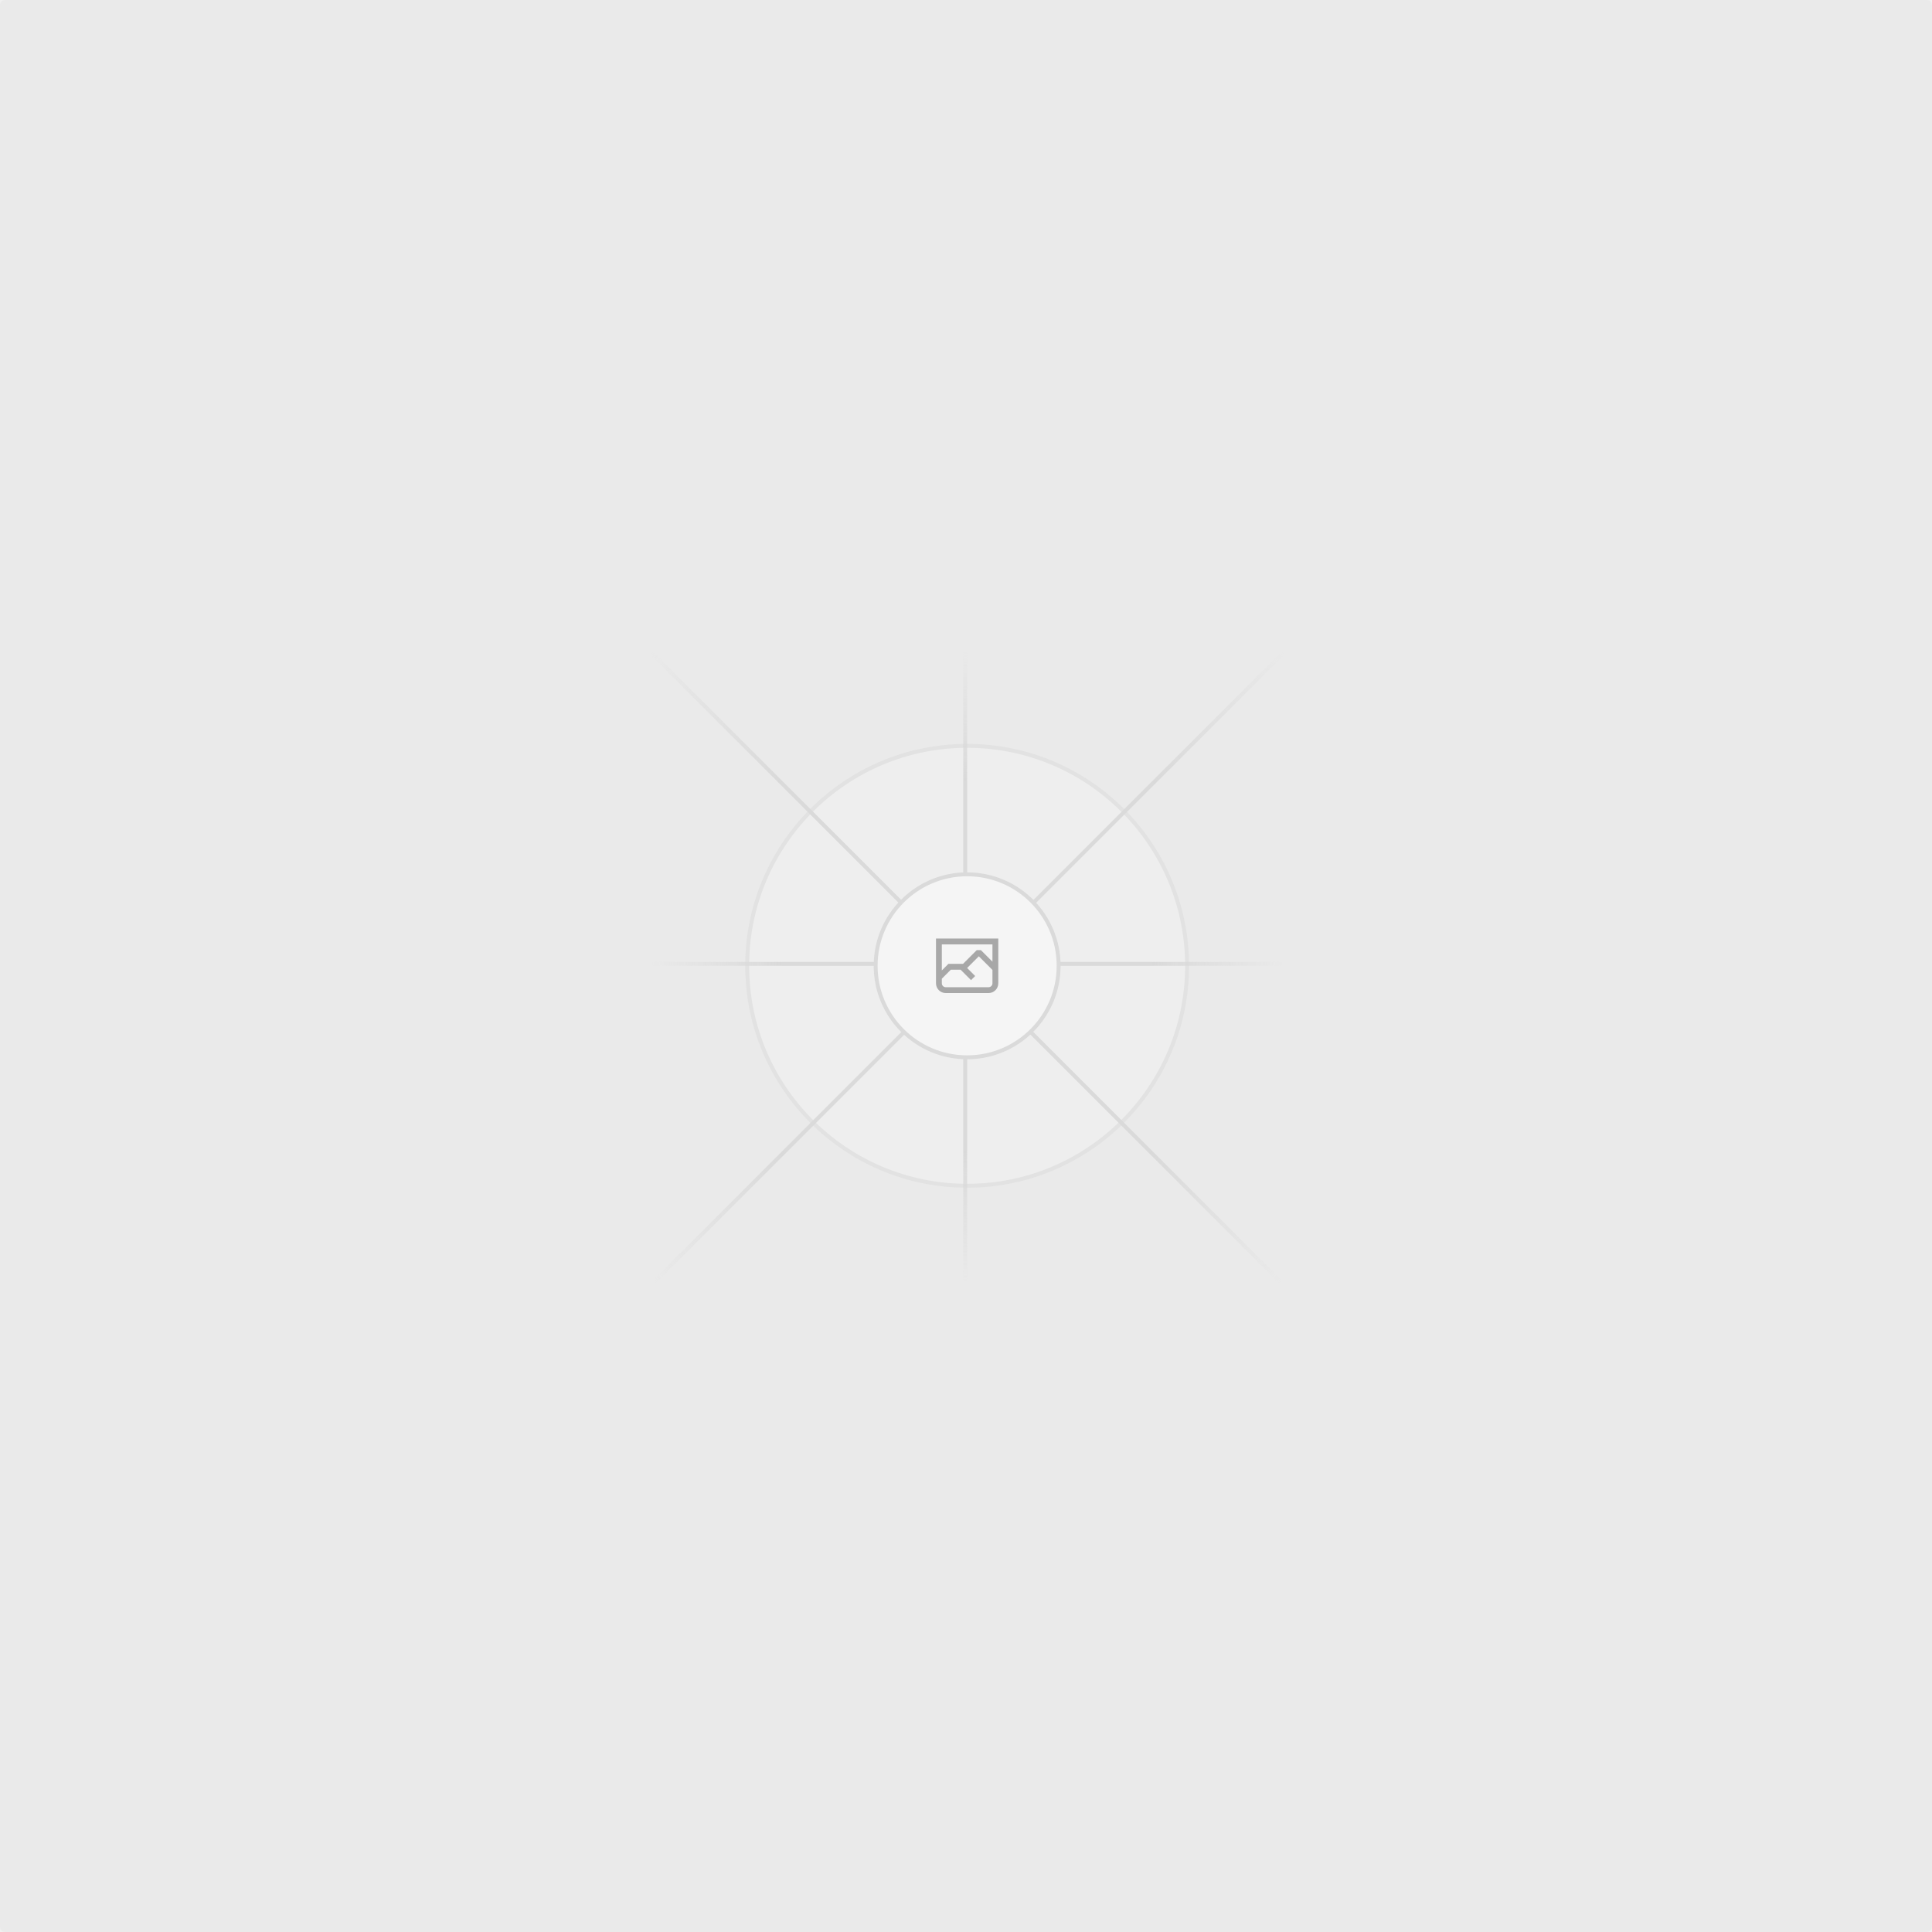
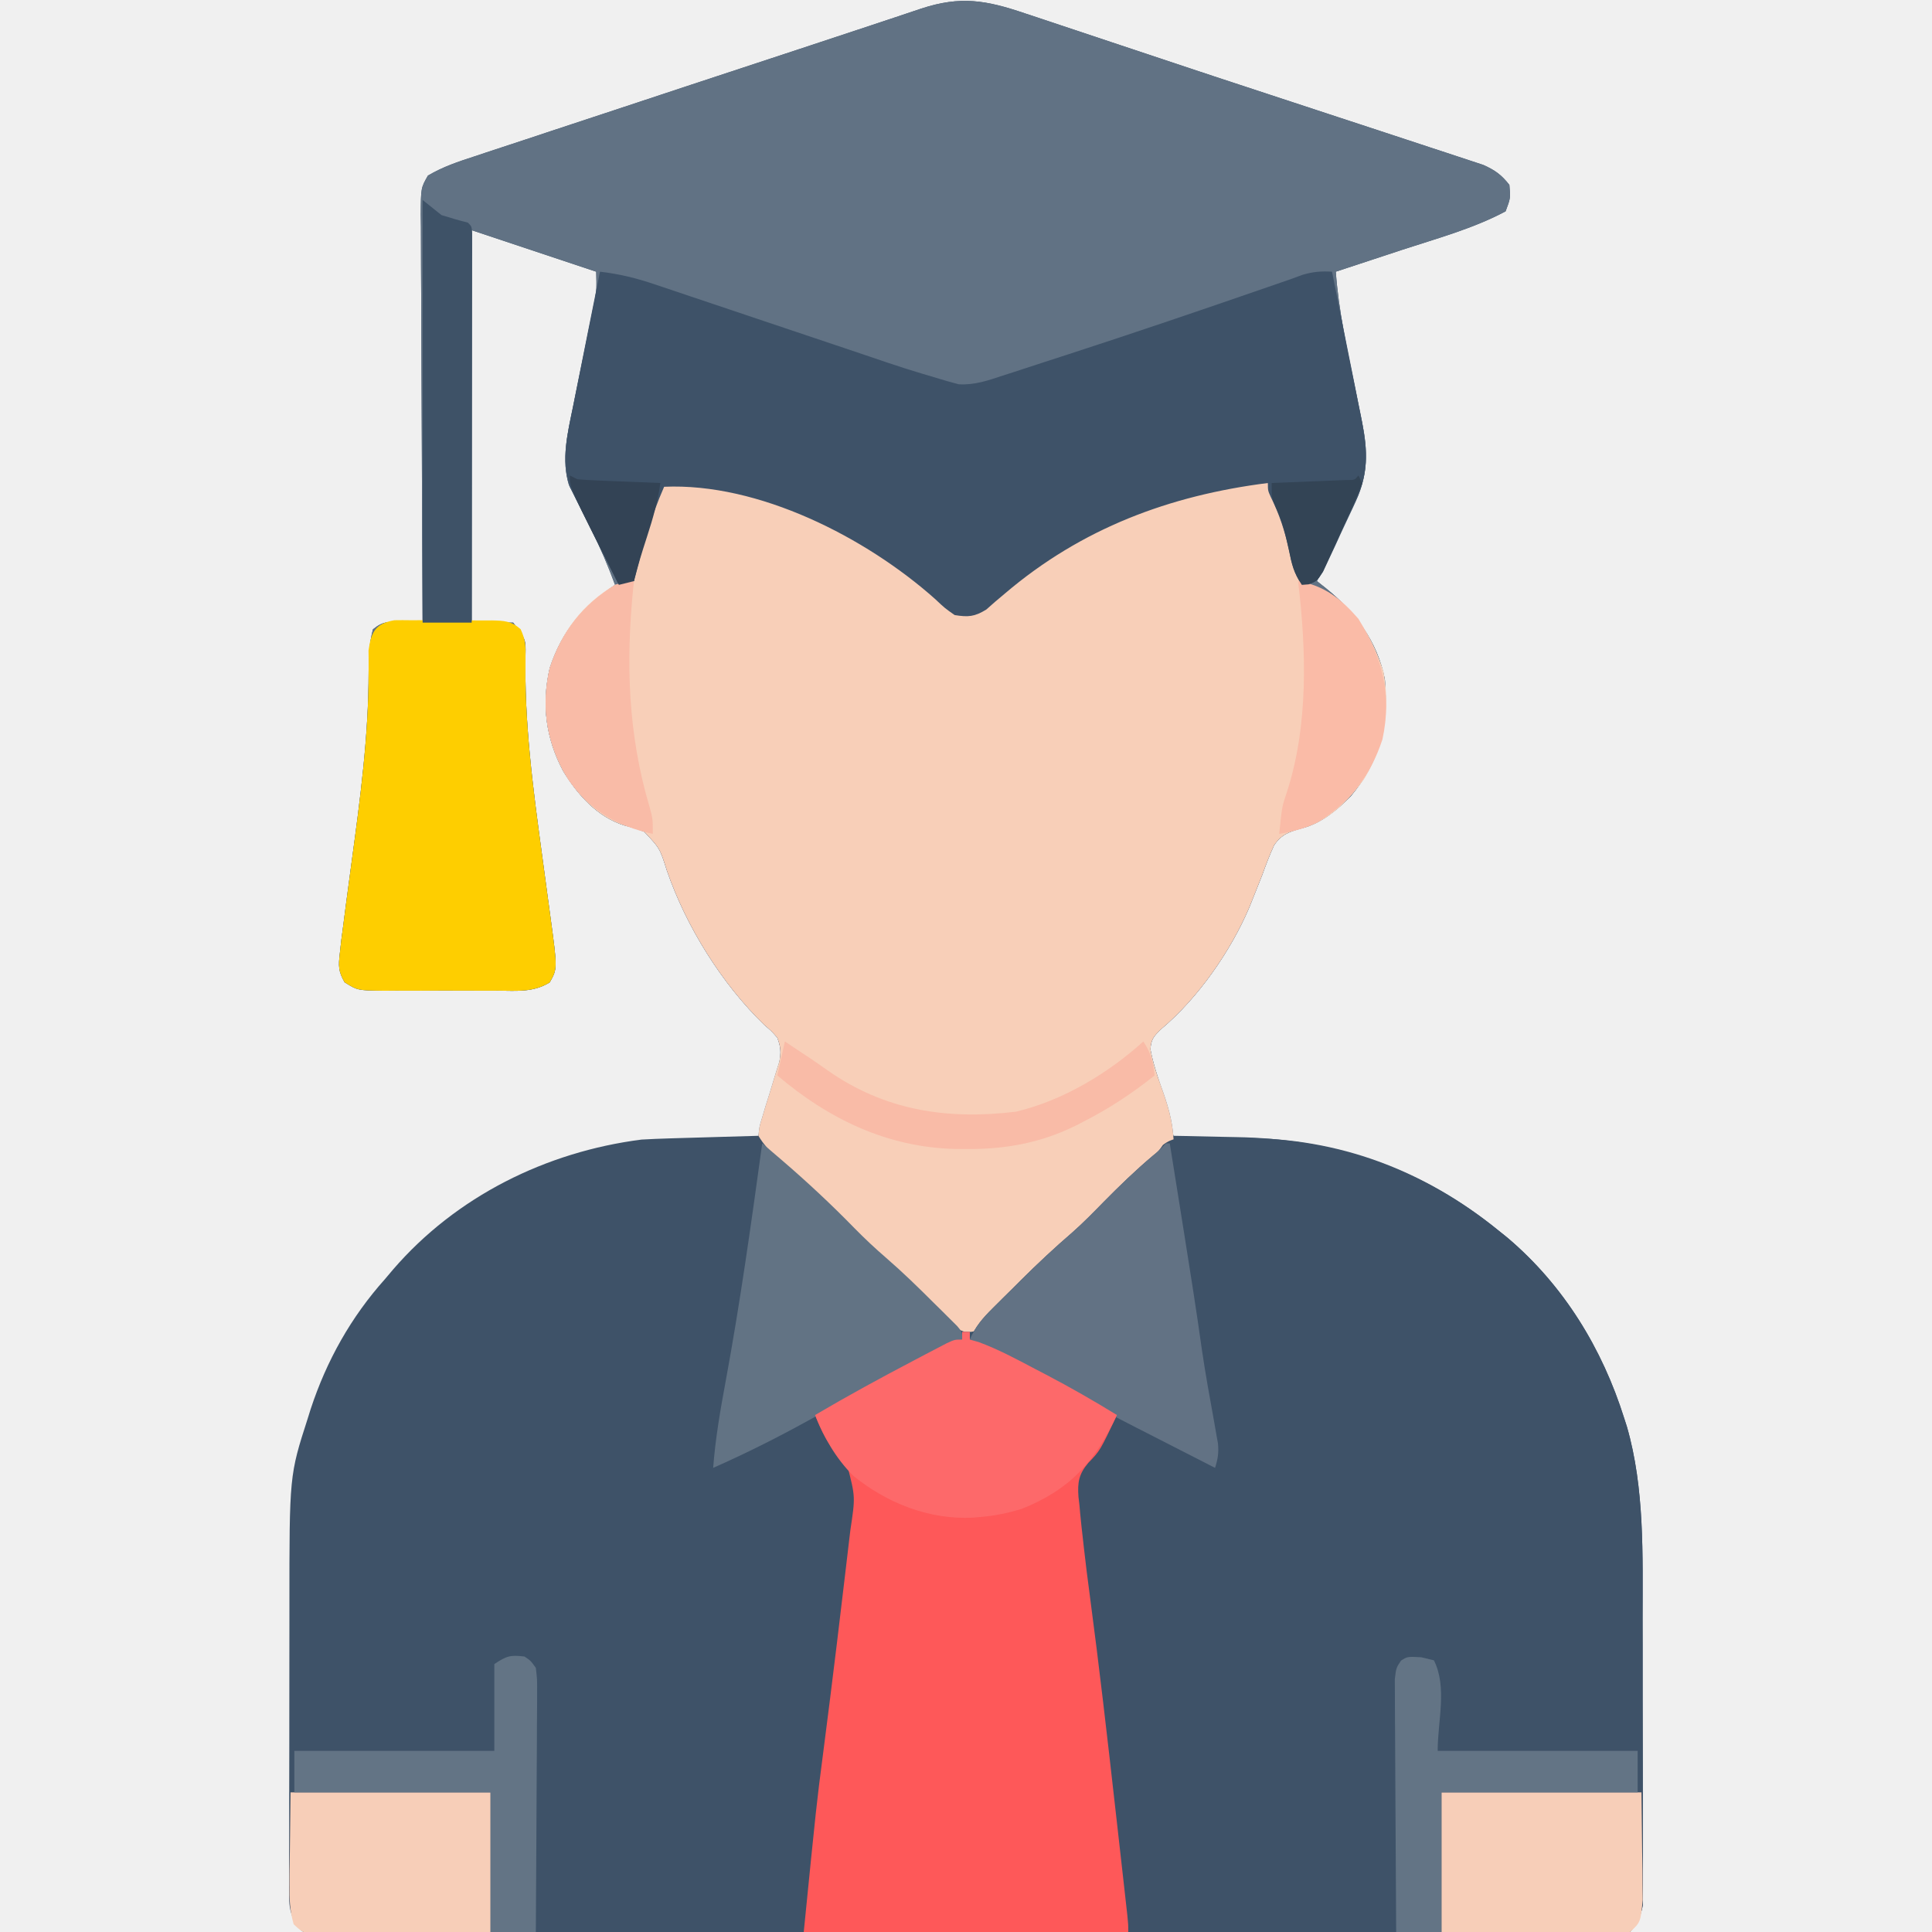
- <svg xmlns="http://www.w3.org/2000/svg" width="1200" height="1200" fill="none">
-   <rect width="1200" height="1200" fill="#EAEAEA" rx="3" />
-   <g opacity=".5">
-     <g opacity=".5">
-       <path fill="#FAFAFA" d="M600.709 736.5c-75.454 0-136.621-61.167-136.621-136.62 0-75.454 61.167-136.621 136.621-136.621 75.453 0 136.62 61.167 136.62 136.621 0 75.453-61.167 136.62-136.62 136.62Z" />
-       <path stroke="#C9C9C9" stroke-width="2.418" d="M600.709 736.5c-75.454 0-136.621-61.167-136.621-136.62 0-75.454 61.167-136.621 136.621-136.621 75.453 0 136.62 61.167 136.62 136.621 0 75.453-61.167 136.62-136.62 136.62Z" />
-     </g>
-     <path stroke="url(#a)" stroke-width="2.418" d="M0-1.209h553.581" transform="scale(1 -1) rotate(45 1163.11 91.165)" />
-     <path stroke="url(#b)" stroke-width="2.418" d="M404.846 598.671h391.726" />
-     <path stroke="url(#c)" stroke-width="2.418" d="M599.5 795.742V404.017" />
-     <path stroke="url(#d)" stroke-width="2.418" d="m795.717 796.597-391.441-391.44" />
-     <path fill="#fff" d="M600.709 656.704c-31.384 0-56.825-25.441-56.825-56.824 0-31.384 25.441-56.825 56.825-56.825 31.383 0 56.824 25.441 56.824 56.825 0 31.383-25.441 56.824-56.824 56.824Z" />
-     <g clip-path="url(#e)">
-       <path fill="#666" fill-rule="evenodd" d="M616.426 586.58h-31.434v16.176l3.553-3.554.531-.531h9.068l.074-.074 8.463-8.463h2.565l7.18 7.181V586.58Zm-15.715 14.654 3.698 3.699 1.283 1.282-2.565 2.565-1.282-1.283-5.2-5.199h-6.066l-5.514 5.514-.073.073v2.876a2.418 2.418 0 0 0 2.418 2.418h26.598a2.418 2.418 0 0 0 2.418-2.418v-8.317l-8.463-8.463-7.181 7.181-.071.072Zm-19.347 5.442v4.085a6.045 6.045 0 0 0 6.046 6.045h26.598a6.044 6.044 0 0 0 6.045-6.045v-7.108l1.356-1.355-1.282-1.283-.074-.073v-17.989h-38.689v23.43l-.146.146.146.147Z" clip-rule="evenodd" />
-     </g>
-     <path stroke="#C9C9C9" stroke-width="2.418" d="M600.709 656.704c-31.384 0-56.825-25.441-56.825-56.824 0-31.384 25.441-56.825 56.825-56.825 31.383 0 56.824 25.441 56.824 56.825 0 31.383-25.441 56.824-56.824 56.824Z" />
-   </g>
-   <defs>
-     <linearGradient id="a" x1="554.061" x2="-.48" y1=".083" y2=".087" gradientUnits="userSpaceOnUse">
-       <stop stop-color="#C9C9C9" stop-opacity="0" />
-       <stop offset=".208" stop-color="#C9C9C9" />
-       <stop offset=".792" stop-color="#C9C9C9" />
-       <stop offset="1" stop-color="#C9C9C9" stop-opacity="0" />
-     </linearGradient>
-     <linearGradient id="b" x1="796.912" x2="404.507" y1="599.963" y2="599.965" gradientUnits="userSpaceOnUse">
-       <stop stop-color="#C9C9C9" stop-opacity="0" />
-       <stop offset=".208" stop-color="#C9C9C9" />
-       <stop offset=".792" stop-color="#C9C9C9" />
-       <stop offset="1" stop-color="#C9C9C9" stop-opacity="0" />
-     </linearGradient>
-     <linearGradient id="c" x1="600.792" x2="600.794" y1="403.677" y2="796.082" gradientUnits="userSpaceOnUse">
-       <stop stop-color="#C9C9C9" stop-opacity="0" />
-       <stop offset=".208" stop-color="#C9C9C9" />
-       <stop offset=".792" stop-color="#C9C9C9" />
-       <stop offset="1" stop-color="#C9C9C9" stop-opacity="0" />
-     </linearGradient>
-     <linearGradient id="d" x1="404.85" x2="796.972" y1="403.903" y2="796.02" gradientUnits="userSpaceOnUse">
-       <stop stop-color="#C9C9C9" stop-opacity="0" />
-       <stop offset=".208" stop-color="#C9C9C9" />
-       <stop offset=".792" stop-color="#C9C9C9" />
-       <stop offset="1" stop-color="#C9C9C9" stop-opacity="0" />
-     </linearGradient>
-     <clipPath id="e">
-       <path fill="#fff" d="M581.364 580.535h38.689v38.689h-38.689z" />
-     </clipPath>
-   </defs>
+ <svg xmlns="http://www.w3.org/2000/svg" version="1.1" width="512" height="512">
+   <path d="M0 0 C1.14 0.376 2.28 0.753 3.455 1.14 C6.592 2.178 9.725 3.227 12.857 4.281 C16.175 5.395 19.498 6.498 22.82 7.602 C27.089 9.021 31.356 10.442 35.622 11.87 C45.359 15.128 55.108 18.348 64.865 21.545 C70.902 23.523 76.935 25.51 82.968 27.499 C87.188 28.89 91.409 30.278 95.633 31.657 C99.632 32.963 103.628 34.281 107.62 35.607 C109.098 36.096 110.576 36.58 112.056 37.06 C114.088 37.72 116.115 38.394 118.141 39.072 C119.28 39.447 120.42 39.822 121.594 40.208 C124.7 41.587 126.421 42.838 128.512 45.504 C128.824 49.004 128.824 49.004 127.512 52.504 C118.895 57.108 109.207 59.716 99.949 62.754 C98.256 63.313 96.562 63.873 94.869 64.434 C90.752 65.795 86.632 67.151 82.512 68.504 C83.255 78.865 85.488 88.913 87.576 99.069 C88.062 101.444 88.539 103.822 89.016 106.199 C89.241 107.271 89.241 107.271 89.47 108.365 C91.005 116.079 91.185 122.106 87.668 129.41 C87.235 130.325 87.235 130.325 86.794 131.259 C85.881 133.181 84.947 135.092 84.012 137.004 C83.384 138.316 82.758 139.628 82.133 140.941 C80.609 144.137 79.065 147.323 77.512 150.504 C78.684 151.431 78.684 151.431 79.881 152.376 C87.757 158.746 93.509 166.454 95.512 176.504 C96.516 188.503 94.302 198.176 86.496 207.5 C82.909 211.123 78.637 214.715 73.603 215.986 C70.271 216.884 68.143 217.576 66.155 220.5 C64.971 223.091 63.972 225.697 63.012 228.379 C62.258 230.296 61.496 232.21 60.727 234.121 C60.355 235.049 59.984 235.977 59.601 236.933 C54.685 248.537 45.961 261.054 36.262 269.191 C34.294 271.094 33.548 271.863 33.391 274.617 C33.886 277.343 34.663 279.865 35.512 282.504 C36.04 284.457 36.545 286.414 37.048 288.374 C37.844 291.424 38.679 294.463 39.512 297.504 C40.372 297.518 41.233 297.533 42.119 297.548 C45.391 297.61 48.661 297.684 51.932 297.766 C53.333 297.799 54.734 297.827 56.135 297.85 C82.186 298.29 105.097 305.942 125.512 322.504 C126.365 323.191 127.218 323.878 128.098 324.586 C142.952 337.214 153.136 353.873 158.949 372.379 C159.184 373.107 159.419 373.836 159.661 374.586 C164.375 390.93 163.825 408.655 163.812 425.496 C163.816 427.744 163.821 429.992 163.825 432.239 C163.833 436.907 163.833 441.574 163.827 446.242 C163.822 452.221 163.839 458.201 163.862 464.18 C163.876 468.802 163.877 473.425 163.874 478.047 C163.875 480.253 163.88 482.46 163.89 484.666 C163.902 487.736 163.896 490.805 163.884 493.875 C163.892 494.78 163.899 495.686 163.907 496.62 C163.9 497.457 163.893 498.295 163.886 499.158 C163.886 500.243 163.886 500.243 163.886 501.349 C163.366 504.34 162.359 506.093 160.512 508.504 C157.886 509.131 157.886 509.131 154.654 509.133 C153.423 509.146 152.193 509.159 150.926 509.173 C149.553 509.162 148.18 509.151 146.808 509.139 C145.355 509.145 143.903 509.153 142.451 509.162 C138.45 509.183 134.449 509.173 130.448 509.158 C126.137 509.146 121.827 509.164 117.516 509.177 C109.067 509.2 100.618 509.195 92.169 509.18 C85.305 509.169 78.44 509.168 71.576 509.173 C70.112 509.174 70.112 509.174 68.619 509.175 C66.638 509.177 64.656 509.179 62.674 509.18 C44.075 509.194 25.476 509.178 6.877 509.151 C-9.094 509.129 -25.065 509.133 -41.036 509.156 C-59.567 509.182 -78.098 509.193 -96.628 509.178 C-98.603 509.176 -100.578 509.175 -102.552 509.173 C-104.01 509.172 -104.01 509.172 -105.497 509.171 C-112.356 509.166 -119.215 509.174 -126.074 509.185 C-134.429 509.199 -142.783 509.196 -151.138 509.169 C-155.404 509.156 -159.669 509.151 -163.935 509.167 C-167.836 509.182 -171.736 509.174 -175.637 509.147 C-177.052 509.142 -178.467 509.145 -179.883 509.157 C-181.798 509.172 -183.714 509.153 -185.63 509.133 C-186.697 509.132 -187.763 509.131 -188.862 509.131 C-191.488 508.504 -191.488 508.504 -193.331 506.099 C-194.478 503.528 -194.863 501.943 -194.863 499.158 C-194.87 498.321 -194.877 497.483 -194.884 496.62 C-194.876 495.714 -194.868 494.808 -194.861 493.875 C-194.864 492.909 -194.868 491.944 -194.872 490.95 C-194.88 487.757 -194.866 484.564 -194.852 481.371 C-194.851 479.137 -194.852 476.903 -194.853 474.668 C-194.853 469.976 -194.843 465.284 -194.824 460.591 C-194.802 454.628 -194.801 448.666 -194.808 442.703 C-194.811 438.08 -194.805 433.457 -194.795 428.834 C-194.791 426.64 -194.79 424.445 -194.791 422.25 C-194.796 387.483 -194.796 387.483 -189.926 372.379 C-189.67 371.562 -189.415 370.745 -189.152 369.903 C-184.932 357.094 -178.485 345.561 -169.488 335.504 C-168.779 334.665 -168.07 333.826 -167.34 332.961 C-150.607 313.557 -126.781 301.744 -101.488 298.504 C-99.002 298.364 -96.513 298.26 -94.023 298.188 C-93.345 298.167 -92.667 298.146 -91.968 298.125 C-89.829 298.06 -87.69 298.001 -85.551 297.941 C-84.089 297.898 -82.628 297.855 -81.166 297.811 C-77.607 297.704 -74.048 297.603 -70.488 297.504 C-69.452 293.925 -68.437 290.34 -67.426 286.754 C-67.131 285.738 -66.837 284.722 -66.533 283.676 C-66.259 282.696 -65.985 281.716 -65.703 280.707 C-65.447 279.806 -65.19 278.906 -64.926 277.978 C-64.468 275.387 -64.568 273.947 -65.488 271.504 C-66.998 269.781 -66.998 269.781 -68.926 268.129 C-80.179 257.238 -89.647 242.047 -94.737 227.246 C-96.622 221.3 -96.622 221.3 -100.762 216.926 C-103.288 215.969 -103.288 215.969 -105.898 215.297 C-113.156 213.075 -118.44 207.128 -122.27 200.809 C-126.862 192.124 -128.027 183.173 -125.797 173.508 C-122.514 163.603 -117.075 157.257 -108.488 151.504 C-110.326 146.506 -112.384 141.658 -114.758 136.891 C-115.164 136.067 -115.57 135.244 -115.989 134.396 C-116.809 132.743 -117.643 131.097 -118.49 129.458 C-118.876 128.676 -119.262 127.895 -119.66 127.09 C-120.012 126.399 -120.363 125.709 -120.726 124.998 C-122.759 118.35 -121.118 111.553 -119.738 104.93 C-119.472 103.599 -119.472 103.599 -119.2 102.242 C-118.637 99.432 -118.063 96.624 -117.488 93.816 C-116.914 90.998 -116.342 88.179 -115.776 85.358 C-115.425 83.61 -115.069 81.863 -114.708 80.116 C-114.548 79.322 -114.388 78.527 -114.223 77.708 C-114.081 77.015 -113.938 76.322 -113.792 75.608 C-113.369 73.033 -113.369 73.033 -113.488 68.504 C-124.378 64.874 -135.268 61.244 -146.488 57.504 C-146.488 91.824 -146.488 126.144 -146.488 161.504 C-142.858 161.504 -139.228 161.504 -135.488 161.504 C-132.129 165.983 -132.129 165.983 -132.223 170.086 C-132.223 171.055 -132.224 172.023 -132.224 173.021 C-132.229 174.108 -132.234 175.196 -132.238 176.316 C-132 194.302 -129.316 212.035 -126.927 229.835 C-126.69 231.611 -126.69 231.611 -126.447 233.422 C-126.146 235.667 -125.84 237.911 -125.53 240.154 C-123.762 253.21 -123.762 253.21 -125.803 256.846 C-130.124 259.514 -134.479 259.074 -139.457 259.035 C-141.066 259.041 -141.066 259.041 -142.707 259.047 C-144.973 259.049 -147.239 259.042 -149.505 259.025 C-152.976 259.004 -156.444 259.025 -159.914 259.051 C-162.116 259.048 -164.318 259.043 -166.52 259.035 C-167.558 259.043 -168.597 259.051 -169.667 259.06 C-176.755 258.967 -176.755 258.967 -180.178 256.804 C-181.833 253.898 -181.815 252.48 -181.426 249.164 C-181.298 248.008 -181.171 246.852 -181.039 245.661 C-180.858 244.275 -180.674 242.889 -180.488 241.504 C-180.273 239.833 -180.059 238.162 -179.844 236.492 C-179.346 232.682 -178.835 228.873 -178.318 225.066 C-176.03 208.21 -173.793 191.552 -173.803 174.513 C-173.785 170.574 -173.646 167.114 -172.656 163.293 C-169.852 160.978 -168.435 161.317 -164.853 161.392 C-163.351 161.416 -163.351 161.416 -161.818 161.441 C-161.049 161.462 -160.28 161.483 -159.488 161.504 C-159.492 160.91 -159.496 160.316 -159.499 159.703 C-159.588 145.248 -159.654 130.793 -159.696 116.338 C-159.716 109.347 -159.744 102.357 -159.79 95.366 C-159.834 88.623 -159.857 81.88 -159.868 75.137 C-159.875 72.561 -159.89 69.985 -159.911 67.41 C-159.94 63.808 -159.944 60.208 -159.942 56.606 C-159.957 55.536 -159.971 54.466 -159.986 53.363 C-159.946 46.307 -159.946 46.307 -158.08 43.036 C-154.106 40.687 -149.945 39.306 -145.564 37.888 C-144.555 37.551 -143.546 37.213 -142.507 36.866 C-139.161 35.751 -135.809 34.653 -132.457 33.555 C-130.108 32.776 -127.76 31.996 -125.411 31.215 C-119.838 29.365 -114.261 27.525 -108.682 25.691 C-101.832 23.438 -94.989 21.167 -88.145 18.896 C-77.618 15.407 -67.085 11.937 -56.547 8.481 C-51.092 6.692 -45.641 4.893 -40.198 3.07 C-38.159 2.388 -36.119 1.711 -34.077 1.036 C-31.822 0.29 -29.569 -0.464 -27.32 -1.229 C-16.942 -4.628 -10.158 -3.448 0 0 Z " fill="#3E5268" transform="translate(271.4883,3.496094)" />
+   <path d="M0 0 C1.14 0.376 2.28 0.753 3.455 1.14 C6.592 2.178 9.725 3.227 12.857 4.281 C16.175 5.395 19.498 6.498 22.82 7.602 C27.089 9.021 31.356 10.442 35.622 11.87 C45.359 15.128 55.108 18.348 64.865 21.545 C70.902 23.523 76.935 25.51 82.968 27.499 C87.188 28.89 91.409 30.278 95.633 31.657 C99.632 32.963 103.628 34.281 107.62 35.607 C109.098 36.096 110.576 36.58 112.056 37.06 C114.088 37.72 116.115 38.394 118.141 39.072 C119.28 39.447 120.42 39.822 121.594 40.208 C124.7 41.587 126.421 42.838 128.512 45.504 C128.824 49.004 128.824 49.004 127.512 52.504 C118.895 57.108 109.207 59.716 99.949 62.754 C98.256 63.313 96.562 63.873 94.869 64.434 C90.752 65.795 86.632 67.151 82.512 68.504 C83.255 78.865 85.488 88.913 87.576 99.069 C88.062 101.444 88.539 103.822 89.016 106.199 C89.241 107.271 89.241 107.271 89.47 108.365 C91.005 116.079 91.185 122.106 87.668 129.41 C87.235 130.325 87.235 130.325 86.794 131.259 C85.881 133.181 84.947 135.092 84.012 137.004 C83.384 138.316 82.758 139.628 82.133 140.941 C80.609 144.137 79.065 147.323 77.512 150.504 C78.684 151.431 78.684 151.431 79.881 152.376 C87.757 158.746 93.509 166.454 95.512 176.504 C96.516 188.503 94.302 198.176 86.496 207.5 C82.909 211.123 78.637 214.715 73.603 215.986 C70.271 216.884 68.143 217.576 66.155 220.5 C64.971 223.091 63.972 225.697 63.012 228.379 C62.258 230.296 61.496 232.21 60.727 234.121 C60.355 235.049 59.984 235.977 59.601 236.933 C54.685 248.537 45.961 261.054 36.262 269.191 C34.314 271.079 33.55 271.853 33.391 274.582 C34.011 277.959 35.009 281.134 36.191 284.356 C37.908 289.096 39.265 293.443 39.512 298.504 C37.021 302.938 33.578 305.536 29.512 308.504 C28.229 309.594 26.957 310.697 25.699 311.816 C25.064 312.359 24.428 312.902 23.773 313.461 C20.741 316.2 17.884 319.099 15.012 322.004 C11.052 326.008 7.07 329.856 2.746 333.469 C0.766 335.272 -1.067 337.13 -2.91 339.07 C-3.529 339.715 -4.148 340.36 -4.785 341.024 C-6.029 342.327 -7.261 343.642 -8.478 344.97 C-9.053 345.569 -9.627 346.168 -10.219 346.785 C-10.728 347.332 -11.238 347.88 -11.762 348.443 C-13.488 349.504 -13.488 349.504 -15.906 349.438 C-19.123 348.274 -20.697 346.736 -23.07 344.277 C-23.92 343.41 -24.771 342.542 -25.646 341.648 C-26.96 340.278 -26.96 340.278 -28.301 338.879 C-33.602 333.416 -38.869 328.051 -44.659 323.104 C-47.581 320.548 -50.276 317.78 -52.988 315.004 C-57.142 310.792 -61.33 306.732 -65.902 302.969 C-67.787 301.228 -69.162 299.715 -70.488 297.504 C-70.262 295.094 -70.262 295.094 -69.434 292.441 C-69.149 291.48 -68.864 290.518 -68.57 289.527 C-68.254 288.53 -67.939 287.532 -67.613 286.504 C-67.003 284.527 -66.401 282.548 -65.809 280.566 C-65.533 279.691 -65.257 278.816 -64.973 277.914 C-64.454 275.334 -64.564 273.946 -65.488 271.504 C-66.998 269.781 -66.998 269.781 -68.926 268.129 C-80.179 257.238 -89.647 242.047 -94.737 227.246 C-96.622 221.3 -96.622 221.3 -100.762 216.926 C-103.288 215.969 -103.288 215.969 -105.898 215.297 C-113.156 213.075 -118.44 207.128 -122.27 200.809 C-126.862 192.124 -128.027 183.173 -125.797 173.508 C-122.514 163.603 -117.075 157.257 -108.488 151.504 C-110.326 146.506 -112.384 141.658 -114.758 136.891 C-115.164 136.067 -115.57 135.244 -115.989 134.396 C-116.809 132.743 -117.643 131.097 -118.49 129.458 C-118.876 128.676 -119.262 127.895 -119.66 127.09 C-120.012 126.399 -120.363 125.709 -120.726 124.998 C-122.759 118.35 -121.118 111.553 -119.738 104.93 C-119.472 103.599 -119.472 103.599 -119.2 102.242 C-118.637 99.432 -118.063 96.624 -117.488 93.816 C-116.914 90.998 -116.342 88.179 -115.776 85.358 C-115.425 83.61 -115.069 81.863 -114.708 80.116 C-114.548 79.322 -114.388 78.527 -114.223 77.708 C-114.081 77.015 -113.938 76.322 -113.792 75.608 C-113.369 73.033 -113.369 73.033 -113.488 68.504 C-124.378 64.874 -135.268 61.244 -146.488 57.504 C-146.488 91.824 -146.488 126.144 -146.488 161.504 C-142.858 161.504 -139.228 161.504 -135.488 161.504 C-132.129 165.983 -132.129 165.983 -132.223 170.086 C-132.223 171.055 -132.224 172.023 -132.224 173.021 C-132.229 174.108 -132.234 175.196 -132.238 176.316 C-132 194.302 -129.316 212.035 -126.927 229.835 C-126.69 231.611 -126.69 231.611 -126.447 233.422 C-126.146 235.667 -125.84 237.911 -125.53 240.154 C-123.762 253.21 -123.762 253.21 -125.803 256.846 C-130.124 259.514 -134.479 259.074 -139.457 259.035 C-141.066 259.041 -141.066 259.041 -142.707 259.047 C-144.973 259.049 -147.239 259.042 -149.505 259.025 C-152.976 259.004 -156.444 259.025 -159.914 259.051 C-162.116 259.048 -164.318 259.043 -166.52 259.035 C-167.558 259.043 -168.597 259.051 -169.667 259.06 C-176.755 258.967 -176.755 258.967 -180.178 256.804 C-181.833 253.898 -181.815 252.48 -181.426 249.164 C-181.298 248.008 -181.171 246.852 -181.039 245.661 C-180.858 244.275 -180.674 242.889 -180.488 241.504 C-180.273 239.833 -180.059 238.162 -179.844 236.492 C-179.346 232.682 -178.835 228.873 -178.318 225.066 C-176.03 208.21 -173.793 191.552 -173.803 174.513 C-173.785 170.574 -173.646 167.114 -172.656 163.293 C-169.852 160.978 -168.435 161.317 -164.853 161.392 C-163.351 161.416 -163.351 161.416 -161.818 161.441 C-161.049 161.462 -160.28 161.483 -159.488 161.504 C-159.492 160.91 -159.496 160.316 -159.499 159.703 C-159.588 145.248 -159.654 130.793 -159.696 116.338 C-159.716 109.347 -159.744 102.357 -159.79 95.366 C-159.834 88.623 -159.857 81.88 -159.868 75.137 C-159.875 72.561 -159.89 69.985 -159.911 67.41 C-159.94 63.808 -159.944 60.208 -159.942 56.606 C-159.957 55.536 -159.971 54.466 -159.986 53.363 C-159.946 46.307 -159.946 46.307 -158.08 43.036 C-154.106 40.687 -149.945 39.306 -145.564 37.888 C-144.555 37.551 -143.546 37.213 -142.507 36.866 C-139.161 35.751 -135.809 34.653 -132.457 33.555 C-130.108 32.776 -127.76 31.996 -125.411 31.215 C-119.838 29.365 -114.261 27.525 -108.682 25.691 C-101.832 23.438 -94.989 21.167 -88.145 18.896 C-77.618 15.407 -67.085 11.937 -56.547 8.481 C-51.092 6.692 -45.641 4.893 -40.198 3.07 C-38.159 2.388 -36.119 1.711 -34.077 1.036 C-31.822 0.29 -29.569 -0.464 -27.32 -1.229 C-16.942 -4.628 -10.158 -3.448 0 0 Z " fill="#617284" transform="translate(271.4883,3.496094)" />
+   <path d="M0 0 C26.531 1.711 52.448 14.229 71.961 32.082 C75.278 34.53 76.526 34.592 80.586 34.02 C83.144 32.488 85.295 30.553 87.523 28.582 C106.396 12.736 132.338 -1.128 157.586 0.02 C160.05 4.877 162.349 9.654 163.562 14.984 C163.716 15.653 163.869 16.322 164.026 17.011 C164.445 18.946 164.825 20.889 165.203 22.832 C166.324 26.335 166.324 26.335 169.965 27.773 C171.16 28.185 172.355 28.596 173.586 29.02 C181.298 33.885 185.468 41.459 188.227 50.004 C190.053 60.25 188.476 69.64 183.078 78.492 C179.057 84.094 173.589 89.756 166.677 91.501 C163.346 92.4 161.217 93.091 159.229 96.016 C158.045 98.607 157.046 101.213 156.086 103.895 C155.332 105.812 154.57 107.726 153.801 109.637 C153.429 110.565 153.058 111.492 152.675 112.448 C147.759 124.053 139.036 136.57 129.336 144.707 C127.388 146.595 126.624 147.369 126.465 150.098 C127.085 153.474 128.084 156.65 129.265 159.872 C130.983 164.611 132.339 168.958 132.586 174.02 C130.095 178.454 126.652 181.052 122.586 184.02 C121.303 185.11 120.031 186.213 118.773 187.332 C118.138 187.875 117.502 188.417 116.848 188.977 C113.815 191.716 110.958 194.614 108.086 197.52 C104.127 201.524 100.145 205.372 95.82 208.984 C93.84 210.788 92.008 212.645 90.164 214.586 C89.545 215.231 88.926 215.875 88.289 216.539 C87.045 217.843 85.813 219.158 84.596 220.486 C84.022 221.085 83.447 221.684 82.855 222.301 C82.346 222.848 81.837 223.395 81.312 223.959 C79.586 225.02 79.586 225.02 77.168 224.954 C73.951 223.79 72.377 222.251 70.004 219.793 C69.154 218.925 68.304 218.058 67.428 217.164 C66.114 215.793 66.114 215.793 64.773 214.395 C59.473 208.932 54.205 203.566 48.415 198.62 C45.493 196.063 42.798 193.295 40.086 190.52 C35.933 186.308 31.744 182.248 27.172 178.484 C25.287 176.743 23.913 175.23 22.586 173.02 C22.812 170.609 22.812 170.609 23.641 167.957 C24.068 166.515 24.068 166.515 24.504 165.043 C24.978 163.546 24.978 163.546 25.461 162.02 C26.071 160.043 26.673 158.064 27.266 156.082 C27.541 155.207 27.817 154.331 28.101 153.43 C28.62 150.85 28.51 149.461 27.586 147.02 C26.076 145.297 26.076 145.297 24.148 143.645 C12.896 132.753 3.428 117.563 -1.662 102.761 C-3.548 96.816 -3.548 96.816 -7.688 92.441 C-10.214 91.485 -10.214 91.485 -12.824 90.812 C-20.082 88.59 -25.366 82.643 -29.195 76.324 C-33.788 67.64 -34.953 58.689 -32.723 49.023 C-29.56 39.482 -24.133 32.158 -15.414 27.02 C-12.414 26.145 -12.414 26.145 -10.414 26.02 C-10.311 24.884 -10.208 23.748 -10.102 22.578 C-9.506 17.823 -8.07 13.561 -6.414 9.082 C-6.004 7.933 -6.004 7.933 -5.586 6.76 C-3.152 0.026 -3.152 0.026 0 0 Z " fill="#F8CFB8" transform="translate(178.4141,127.9805)" />
+   <path d="M0 0 C1.006 -0.004 1.006 -0.004 2.032 -0.009 C3.457 -0.011 4.883 -0.005 6.309 0.007 C8.436 0.023 10.561 0.008 12.688 -0.012 C37.964 -0.052 60.6 8.469 80.234 24.398 C81.088 25.086 81.941 25.773 82.82 26.48 C97.675 39.109 107.859 55.767 113.672 74.273 C114.024 75.366 114.024 75.366 114.384 76.481 C119.098 92.825 118.547 110.55 118.535 127.391 C118.539 129.638 118.543 131.886 118.548 134.134 C118.556 138.801 118.555 143.469 118.55 148.136 C118.544 154.116 118.561 160.095 118.584 166.075 C118.599 170.697 118.6 175.319 118.597 179.941 C118.597 182.148 118.603 184.354 118.613 186.561 C118.625 189.63 118.618 192.699 118.607 195.769 C118.614 196.675 118.622 197.581 118.63 198.514 C118.623 199.352 118.616 200.19 118.609 201.053 C118.609 201.776 118.609 202.498 118.609 203.243 C118.089 206.233 117.131 208.03 115.234 210.398 C112.788 211.014 112.788 211.014 109.824 211 C108.701 211.007 107.578 211.013 106.421 211.021 C105.188 211.003 103.955 210.985 102.685 210.966 C101.387 210.967 100.089 210.968 98.753 210.968 C95.193 210.97 91.633 210.94 88.074 210.905 C84.354 210.874 80.635 210.871 76.915 210.865 C69.871 210.85 62.827 210.809 55.782 210.759 C47.763 210.703 39.744 210.675 31.725 210.65 C15.228 210.598 -1.269 210.51 -17.766 210.398 C-19.932 199.927 -19.932 199.927 -20.464 194.941 C-20.568 193.988 -20.672 193.036 -20.779 192.054 C-20.884 191.051 -20.989 190.049 -21.098 189.016 C-21.215 187.939 -21.331 186.862 -21.452 185.753 C-21.702 183.451 -21.95 181.15 -22.196 178.848 C-22.844 172.784 -23.507 166.722 -24.172 160.66 C-24.305 159.447 -24.438 158.234 -24.575 156.985 C-25.964 144.429 -27.538 131.898 -29.204 119.376 C-30.178 111.972 -31.026 104.56 -31.605 97.113 C-31.672 96.413 -31.739 95.713 -31.807 94.992 C-32.117 90.379 -31.396 87.878 -28.516 84.273 C-27.892 83.673 -27.268 83.072 -26.625 82.453 C-24.111 79.675 -23.12 76.884 -21.766 73.398 C-22.384 73.077 -23.002 72.755 -23.639 72.424 C-35.712 66.14 -47.775 59.839 -59.766 53.398 C-58.284 49.959 -56.341 47.729 -53.695 45.098 C-52.881 44.285 -52.066 43.472 -51.227 42.635 C-50.373 41.794 -49.52 40.953 -48.641 40.086 C-47.395 38.842 -47.395 38.842 -46.125 37.572 C-41.746 33.224 -37.284 29.047 -32.606 25.023 C-29.689 22.448 -26.983 19.68 -24.266 16.898 C-20.098 12.678 -15.891 8.591 -11.352 4.766 C-9.729 3.464 -9.729 3.464 -8.589 1.838 C-5.822 -0.346 -3.482 0.01 0 0 Z " fill="#3E5268" transform="translate(316.7656,301.6016)" />
+   <path d="M0 0 C5.067 0.589 9.688 1.711 14.521 3.361 C15.595 3.72 15.595 3.72 16.692 4.086 C19.043 4.872 21.39 5.666 23.738 6.461 C25.386 7.013 27.033 7.565 28.681 8.117 C33.011 9.567 37.338 11.024 41.665 12.483 C48.578 14.812 55.494 17.13 62.41 19.45 C64.811 20.256 67.212 21.065 69.612 21.874 C80.738 25.655 80.738 25.655 92 29 C93.015 29.278 94.031 29.556 95.077 29.842 C99.314 30.071 102.776 28.858 106.77 27.527 C107.627 27.253 108.485 26.978 109.369 26.696 C112.188 25.79 115 24.864 117.812 23.938 C119.77 23.303 121.728 22.669 123.686 22.036 C141.588 16.225 159.408 10.163 177.193 4.003 C179.128 3.334 181.064 2.667 183 2 C184.578 1.419 184.578 1.419 186.188 0.827 C188.956 0.013 191.135 -0.169 194 0 C195.293 6.402 196.573 12.807 197.845 19.214 C198.279 21.391 198.715 23.567 199.155 25.743 C199.787 28.879 200.41 32.018 201.031 35.156 C201.327 36.604 201.327 36.604 201.628 38.08 C203.266 46.449 203.989 52.871 200.297 60.871 C200.018 61.479 199.739 62.087 199.451 62.713 C198.863 63.983 198.268 65.249 197.666 66.511 C196.745 68.448 195.858 70.397 194.973 72.35 C194.395 73.587 193.816 74.823 193.234 76.059 C192.711 77.175 192.187 78.292 191.647 79.443 C190 82 190 82 187.798 82.871 C187.205 82.914 186.611 82.956 186 83 C183.855 79.783 183.38 77.633 182.625 73.875 C181.519 68.8 180.072 64.355 177.77 59.707 C177 58 177 58 177 56 C150.884 59.301 127.603 68.022 107.328 85.273 C106.457 86.008 105.585 86.743 104.688 87.5 C103.549 88.505 103.549 88.505 102.387 89.531 C99.275 91.446 97.599 91.579 94 91 C91.422 89.199 91.422 89.199 88.75 86.688 C70.432 70.39 42.022 55.888 17 57 C13.409 65.118 11.151 73.418 9 82 C7.02 82.495 7.02 82.495 5 83 C2.67 78.393 0.359 73.778 -1.931 69.151 C-2.604 67.796 -3.283 66.444 -3.968 65.095 C-4.827 63.404 -5.664 61.702 -6.5 60 C-6.985 59.031 -7.469 58.061 -7.969 57.062 C-10.408 49.818 -8.516 42.434 -7.031 35.156 C-6.831 34.147 -6.632 33.137 -6.426 32.097 C-5.791 28.896 -5.146 25.698 -4.5 22.5 C-4.066 20.32 -3.632 18.141 -3.199 15.961 C-2.141 10.639 -1.074 5.319 0 0 Z " fill="#3E5268" transform="translate(159,72)" />
+   <path d="M0 0 C0.66 0 1.32 0 2 0 C2 0.66 2 1.32 2 2 C2.758 2.211 3.516 2.423 4.297 2.641 C9.524 4.559 14.331 7.154 19.25 9.75 C20.236 10.263 21.222 10.776 22.238 11.305 C28.63 14.656 34.855 18.216 41 22 C36.528 31.455 36.528 31.455 33.398 34.686 C30.937 37.613 30.512 39.807 30.808 43.696 C30.93 44.738 30.93 44.738 31.055 45.801 C31.121 46.544 31.187 47.288 31.255 48.054 C31.472 50.374 31.73 52.686 32 55 C32.076 55.692 32.153 56.385 32.232 57.098 C32.706 61.353 33.248 65.597 33.813 69.841 C36.308 88.615 38.456 107.429 40.573 126.248 C40.813 128.376 41.053 130.505 41.293 132.633 C41.746 136.638 42.195 140.643 42.645 144.648 C42.782 145.867 42.919 147.086 43.06 148.342 C43.247 150.012 43.247 150.012 43.437 151.716 C43.546 152.693 43.655 153.669 43.768 154.675 C44 157 44 157 44 159 C15.62 159 -12.76 159 -42 159 C-38.59 124.901 -38.59 124.901 -36.922 112.095 C-36.384 107.956 -35.863 103.816 -35.34 99.676 C-35.231 98.818 -35.123 97.96 -35.011 97.077 C-33.805 87.51 -32.652 77.936 -31.525 68.359 C-31.302 66.471 -31.077 64.582 -30.851 62.694 C-30.535 60.057 -30.226 57.419 -29.918 54.781 C-29.824 54.009 -29.731 53.237 -29.635 52.441 C-28.317 43.687 -28.317 43.687 -30.426 35.496 C-31.36 34.477 -31.36 34.477 -32.312 33.438 C-35.584 29.81 -37.225 26.505 -39 22 C-30.378 16.919 -21.612 12.149 -12.75 7.5 C-11.726 6.96 -10.702 6.419 -9.646 5.862 C-8.685 5.361 -7.724 4.86 -6.734 4.344 C-5.87 3.892 -5.006 3.44 -4.116 2.975 C-2 2 -2 2 0 2 C0 1.34 0 0.68 0 0 Z " fill="#FE5859" transform="translate(255,353)" />
+   <path d="M0 0 C1.446 -0.026 2.892 -0.024 4.338 0.002 C5.103 -0 5.869 -0.003 6.658 -0.005 C8.275 -0.004 9.892 0.009 11.509 0.034 C13.986 0.068 16.459 0.055 18.936 0.035 C20.507 0.042 22.079 0.052 23.65 0.065 C24.391 0.06 25.132 0.055 25.895 0.05 C29.114 0.123 31.011 0.203 33.468 2.38 C34.616 4.899 34.823 6.455 34.76 9.213 C34.759 10.182 34.759 11.15 34.758 12.148 C34.753 13.236 34.749 14.323 34.744 15.444 C34.983 33.429 37.666 51.163 40.056 68.962 C40.293 70.738 40.293 70.738 40.535 72.55 C40.836 74.794 41.142 77.038 41.452 79.281 C43.221 92.337 43.221 92.337 41.18 95.973 C36.859 98.641 32.504 98.201 27.525 98.162 C25.917 98.168 25.917 98.168 24.276 98.174 C22.009 98.177 19.743 98.169 17.477 98.153 C14.007 98.131 10.539 98.152 7.068 98.178 C4.867 98.175 2.665 98.17 0.463 98.162 C-1.095 98.174 -1.095 98.174 -2.684 98.187 C-9.772 98.095 -9.772 98.095 -13.195 95.932 C-14.851 93.026 -14.832 91.607 -14.443 88.291 C-14.316 87.135 -14.188 85.979 -14.057 84.788 C-13.876 83.402 -13.692 82.016 -13.506 80.631 C-13.291 78.96 -13.076 77.29 -12.861 75.619 C-12.364 71.809 -11.853 68.001 -11.335 64.193 C-9.047 47.338 -6.81 30.68 -6.82 13.641 C-6.816 12.635 -6.811 11.629 -6.807 10.592 C-6.819 9.744 -6.831 8.897 -6.843 8.023 C-6.15 3.109 -5.036 0.907 0 0 Z " fill="#FECE00" transform="translate(104.5059,164.3689)" />
+   <path d="M0 0 C0.33 0 0.66 0 1 0 C1.962 6.01 2.922 12.02 3.881 18.03 C4.206 20.068 4.532 22.107 4.858 24.145 C6.497 34.385 8.11 44.622 9.544 54.893 C10.472 61.219 11.622 67.51 12.764 73.801 C12.938 74.808 13.113 75.814 13.293 76.852 C13.453 77.747 13.613 78.642 13.778 79.565 C14.001 82.008 13.751 83.682 13 86 C-22.504 67.876 -22.504 67.876 -39.637 58.383 C-43.703 56.137 -47.831 54.049 -52 52 C-50.519 48.561 -48.576 46.33 -45.93 43.699 C-45.115 42.886 -44.3 42.074 -43.461 41.236 C-42.608 40.395 -41.754 39.554 -40.875 38.688 C-39.63 37.443 -39.63 37.443 -38.359 36.174 C-33.98 31.825 -29.518 27.648 -24.84 23.624 C-21.924 21.05 -19.218 18.281 -16.5 15.5 C-12.301 11.247 -8.055 7.133 -3.488 3.27 C-1.872 1.925 -1.872 1.925 0 0 Z " fill="#627284" transform="translate(309,303)" />
+   <path d="M0 0 C1.116 0.955 2.231 1.911 3.347 2.867 C3.968 3.399 4.589 3.931 5.23 4.479 C11.941 10.244 18.364 16.24 24.538 22.575 C27.207 25.293 29.951 27.858 32.836 30.348 C37.239 34.159 41.382 38.198 45.5 42.312 C46.227 43.027 46.954 43.742 47.703 44.479 C48.389 45.162 49.075 45.846 49.781 46.551 C50.401 47.166 51.02 47.781 51.658 48.415 C53 50 53 50 53 52 C51.855 52.587 51.855 52.587 50.687 53.187 C47.082 55.038 43.478 56.893 39.875 58.75 C39.219 59.088 38.563 59.426 37.887 59.775 C29.235 64.238 20.645 68.789 12.125 73.5 C3.902 78.043 -4.407 82.199 -13 86 C-12.421 78.267 -11.116 70.729 -9.702 63.109 C-5.833 42.166 -2.898 21.096 0 0 Z " fill="#627384" transform="translate(202,303)" />
+   <path d="M0 0 C0.66 0 1.32 0 2 0 C2 0.66 2 1.32 2 2 C2.758 2.211 3.516 2.423 4.297 2.641 C9.524 4.559 14.331 7.154 19.25 9.75 C20.236 10.263 21.222 10.776 22.238 11.305 C28.63 14.656 34.855 18.216 41 22 C35.216 34.303 28.689 41.704 15.75 46.875 C12.08 47.976 8.816 48.671 5 49 C4.273 49.064 3.546 49.129 2.797 49.195 C-8.895 49.761 -19.996 45.321 -29 38 C-33.696 33.141 -36.474 28.196 -39 22 C-30.378 16.919 -21.612 12.149 -12.75 7.5 C-11.726 6.96 -10.702 6.419 -9.646 5.862 C-8.685 5.361 -7.724 4.86 -6.734 4.344 C-5.87 3.892 -5.006 3.44 -4.116 2.975 C-2 2 -2 2 0 2 C0 1.34 0 0.68 0 0 Z " fill="#FD696A" transform="translate(255,353)" />
+   <path d="M0 0 C17.49 0 34.98 0 53 0 C53.062 5.177 53.124 10.354 53.188 15.688 C53.228 18.125 53.228 18.125 53.27 20.612 C53.278 21.899 53.285 23.186 53.293 24.512 C53.309 25.826 53.324 27.141 53.341 28.495 C52.768 34.385 52.768 34.385 50 37 C46.257 37.708 42.566 37.579 38.77 37.488 C37.664 37.481 36.558 37.474 35.419 37.467 C31.883 37.439 28.348 37.376 24.812 37.312 C22.417 37.287 20.022 37.265 17.627 37.244 C11.75 37.193 5.877 37.095 0 37 C0 24.79 0 12.58 0 0 Z " fill="#F7CEB8" transform="translate(382,475)" />
+   <path d="M0 0 C17.49 0 34.98 0 53 0 C53 12.21 53 24.42 53 37 C45.933 37.115 38.87 37.214 31.802 37.275 C29.398 37.3 26.993 37.334 24.589 37.377 C21.136 37.438 17.684 37.466 14.23 37.488 C12.613 37.527 12.613 37.527 10.963 37.566 C3.603 37.569 3.603 37.569 0.816 34.938 C-0.184 31.338 -0.338 28.252 -0.293 24.512 C-0.285 23.225 -0.278 21.938 -0.27 20.612 C-0.243 18.987 -0.216 17.362 -0.188 15.688 C-0.126 10.511 -0.064 5.334 0 0 Z " fill="#F7CEB8" transform="translate(77,475)" />
+   <path d="M0 0 C1.635 1.097 1.635 1.097 3 3 C3.361 6.018 3.361 6.018 3.341 9.766 C3.341 10.791 3.341 10.791 3.342 11.837 C3.34 14.093 3.316 16.349 3.293 18.605 C3.287 20.171 3.283 21.736 3.28 23.301 C3.269 27.419 3.239 31.537 3.206 35.655 C3.175 39.858 3.162 44.061 3.146 48.264 C3.114 56.509 3.063 64.755 3 73 C-0.96 73 -4.92 73 -9 73 C-9 60.79 -9 48.58 -9 36 C-26.16 36 -43.32 36 -61 36 C-61 32.37 -61 28.74 -61 25 C-43.51 25 -26.02 25 -8 25 C-8 17.41 -8 9.82 -8 2 C-4.767 -0.155 -3.748 -0.469 0 0 Z " fill="#637485" transform="translate(139,439)" />
+   <path d="M0 0 C1.671 0.402 1.671 0.402 3.375 0.812 C6.956 7.974 4.375 16.806 4.375 24.812 C21.865 24.812 39.355 24.812 57.375 24.812 C57.375 28.442 57.375 32.072 57.375 35.812 C40.215 35.812 23.055 35.812 5.375 35.812 C5.375 48.023 5.375 60.233 5.375 72.812 C1.415 72.812 -2.545 72.812 -6.625 72.812 C-6.694 63.737 -6.748 54.663 -6.78 45.587 C-6.796 41.373 -6.817 37.16 -6.851 32.946 C-6.884 28.881 -6.902 24.815 -6.91 20.75 C-6.915 19.198 -6.926 17.646 -6.942 16.093 C-6.964 13.922 -6.967 11.751 -6.966 9.579 C-6.972 8.342 -6.979 7.105 -6.986 5.831 C-6.625 2.812 -6.625 2.812 -5.33 0.878 C-3.625 -0.188 -3.625 -0.188 0 0 Z " fill="#637485" transform="translate(376.625,439.1875)" />
+   <path d="M0 0 C1.65 1.32 3.3 2.64 5 4 C7.313 4.733 9.646 5.411 12 6 C13 7 13 7 13.123 8.763 C13.122 9.923 13.122 9.923 13.12 11.106 C13.122 11.991 13.123 12.876 13.124 13.788 C13.121 14.766 13.117 15.744 13.114 16.752 C13.114 17.776 13.114 18.801 13.114 19.856 C13.113 23.26 13.105 26.663 13.098 30.066 C13.096 32.419 13.094 34.772 13.093 37.124 C13.09 43.331 13.08 49.537 13.069 55.743 C13.058 62.07 13.054 68.397 13.049 74.725 C13.038 87.15 13.021 99.575 13 112 C8.71 112 4.42 112 0 112 C0 75.04 0 38.08 0 0 Z " fill="#3E5267" transform="translate(112,53)" />
+   <path d="M0 0 C6.959 1.185 11.419 4.696 16 10 C22.269 20.235 24.956 30.009 22.352 41.98 C19.224 51.458 13.777 58.583 5.289 63.848 C1.908 65.55 -1.283 66.324 -5 67 C-4.249 59.736 -4.249 59.736 -3.062 56.223 C2.781 38.498 2.208 18.333 0 0 Z " fill="#FABBA7" transform="translate(344,154)" />
+   <path d="M0 0 C-0.103 0.983 -0.103 0.983 -0.208 1.987 C-2.158 21.773 -1.56 40.683 4.133 59.805 C5 63 5 63 5 67 C-4.636 64.888 -11.612 60.745 -17.375 52.625 C-23.009 43.328 -24.788 33.747 -22.309 23.004 C-19.106 13.344 -13.676 6.346 -5 1 C-2 0 -2 0 0 0 Z " fill="#F9BBA7" transform="translate(168,154)" />
+   <path d="M0 0 C1.312 0.875 2.625 1.75 3.938 2.625 C4.765 3.173 5.593 3.721 6.445 4.285 C8.038 5.354 9.619 6.443 11.18 7.559 C26.451 18.326 43.018 20.816 61.254 18.605 C73.647 15.673 85.654 8.447 95 0 C97.125 3.188 97.502 5.265 98 9 C91.976 13.799 85.857 17.835 79 21.312 C78.373 21.637 77.746 21.962 77.1 22.297 C67.826 26.863 58.6 28.566 48.312 28.5 C46.744 28.491 46.744 28.491 45.143 28.483 C27.188 28.073 11.626 20.584 -2 9 C-1.34 6.03 -0.68 3.06 0 0 Z " fill="#F9BBA7" transform="translate(208,276)" />
+   <path d="M0 0 C0.33 0.66 0.66 1.32 1 2 C-0.366 5.839 -2.121 9.507 -3.832 13.204 C-4.683 15.052 -5.509 16.909 -6.334 18.768 C-6.867 19.928 -7.4 21.089 -7.949 22.285 C-8.437 23.356 -8.926 24.428 -9.428 25.531 C-11 28 -11 28 -13.191 28.857 C-13.788 28.904 -14.385 28.951 -15 29 C-17.157 25.765 -17.66 23.529 -18.438 19.75 C-19.261 15.975 -20.065 12.45 -21.688 8.938 C-23 6 -23 6 -23 2 C-22.008 1.962 -22.008 1.962 -20.996 1.924 C-18.018 1.808 -15.04 1.686 -12.062 1.562 C-10.501 1.504 -10.501 1.504 -8.908 1.443 C-7.424 1.381 -7.424 1.381 -5.91 1.316 C-4.535 1.261 -4.535 1.261 -3.133 1.205 C-1.018 1.23 -1.018 1.23 0 0 Z " fill="#334455" transform="translate(360,126)" />
+   <path d="M0 0 C0.99 0.495 0.99 0.495 2 1 C3.666 1.152 5.337 1.249 7.008 1.316 C7.994 1.358 8.98 1.4 9.996 1.443 C11.545 1.502 11.545 1.502 13.125 1.562 C14.685 1.627 14.685 1.627 16.277 1.693 C18.851 1.8 21.426 1.902 24 2 C23.322 6.913 22.025 11.428 20.5 16.125 C18.604 22.02 18.604 22.02 17 28 C15.68 28.33 14.36 28.66 13 29 C0 3.29 0 3.29 0 0 Z " fill="#334355" transform="translate(151,126)" />
</svg>
